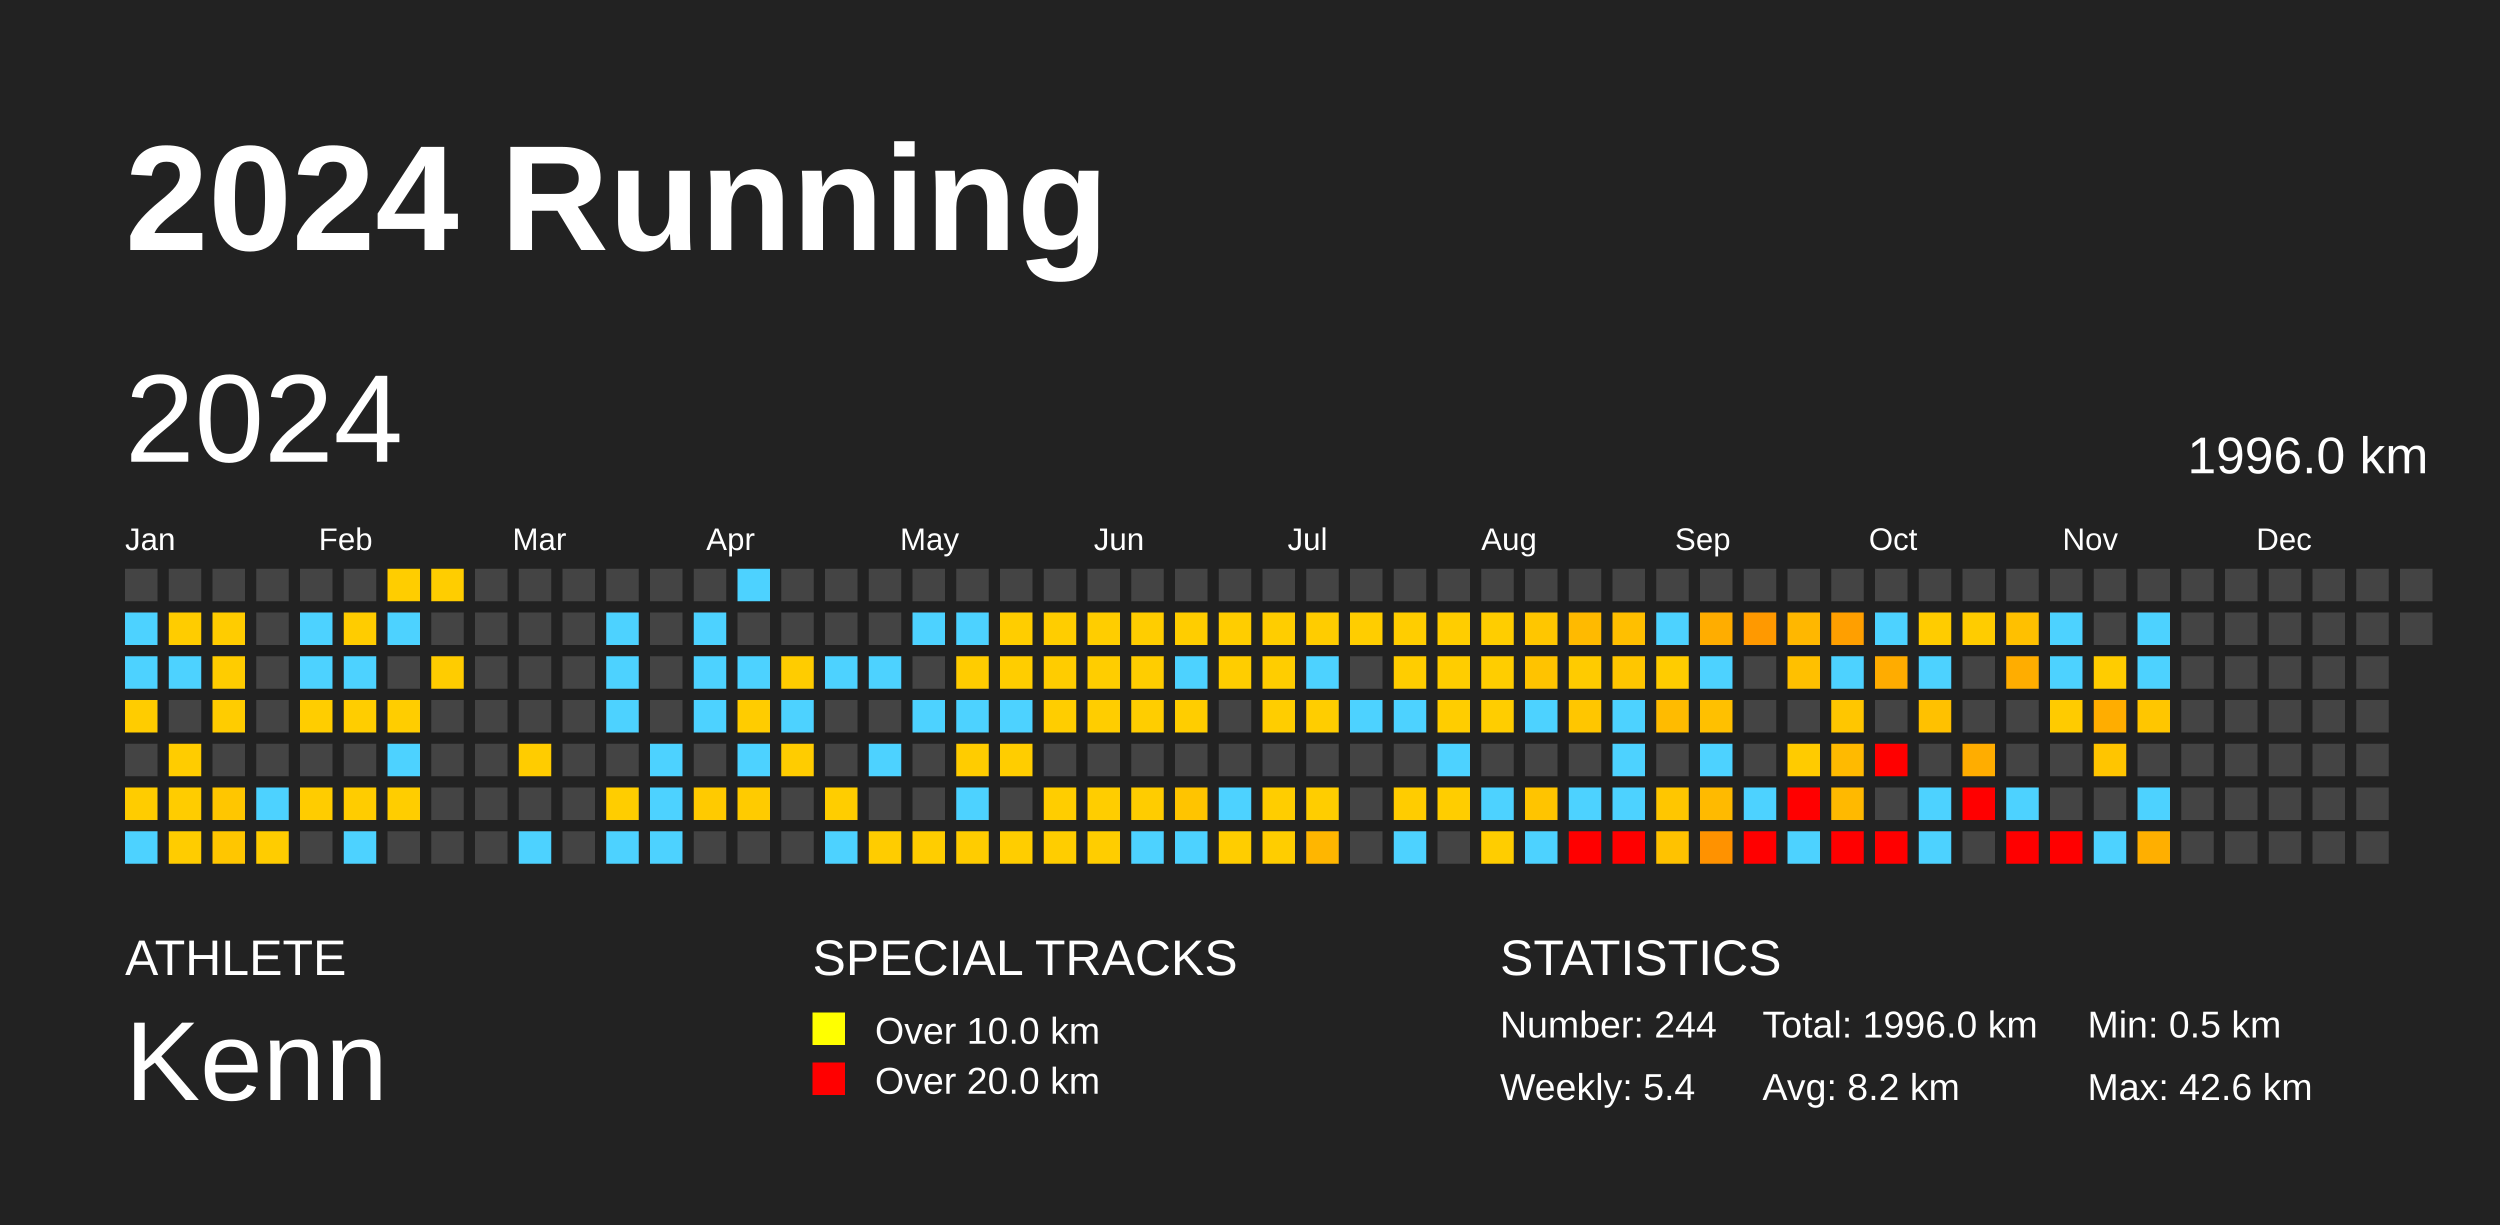
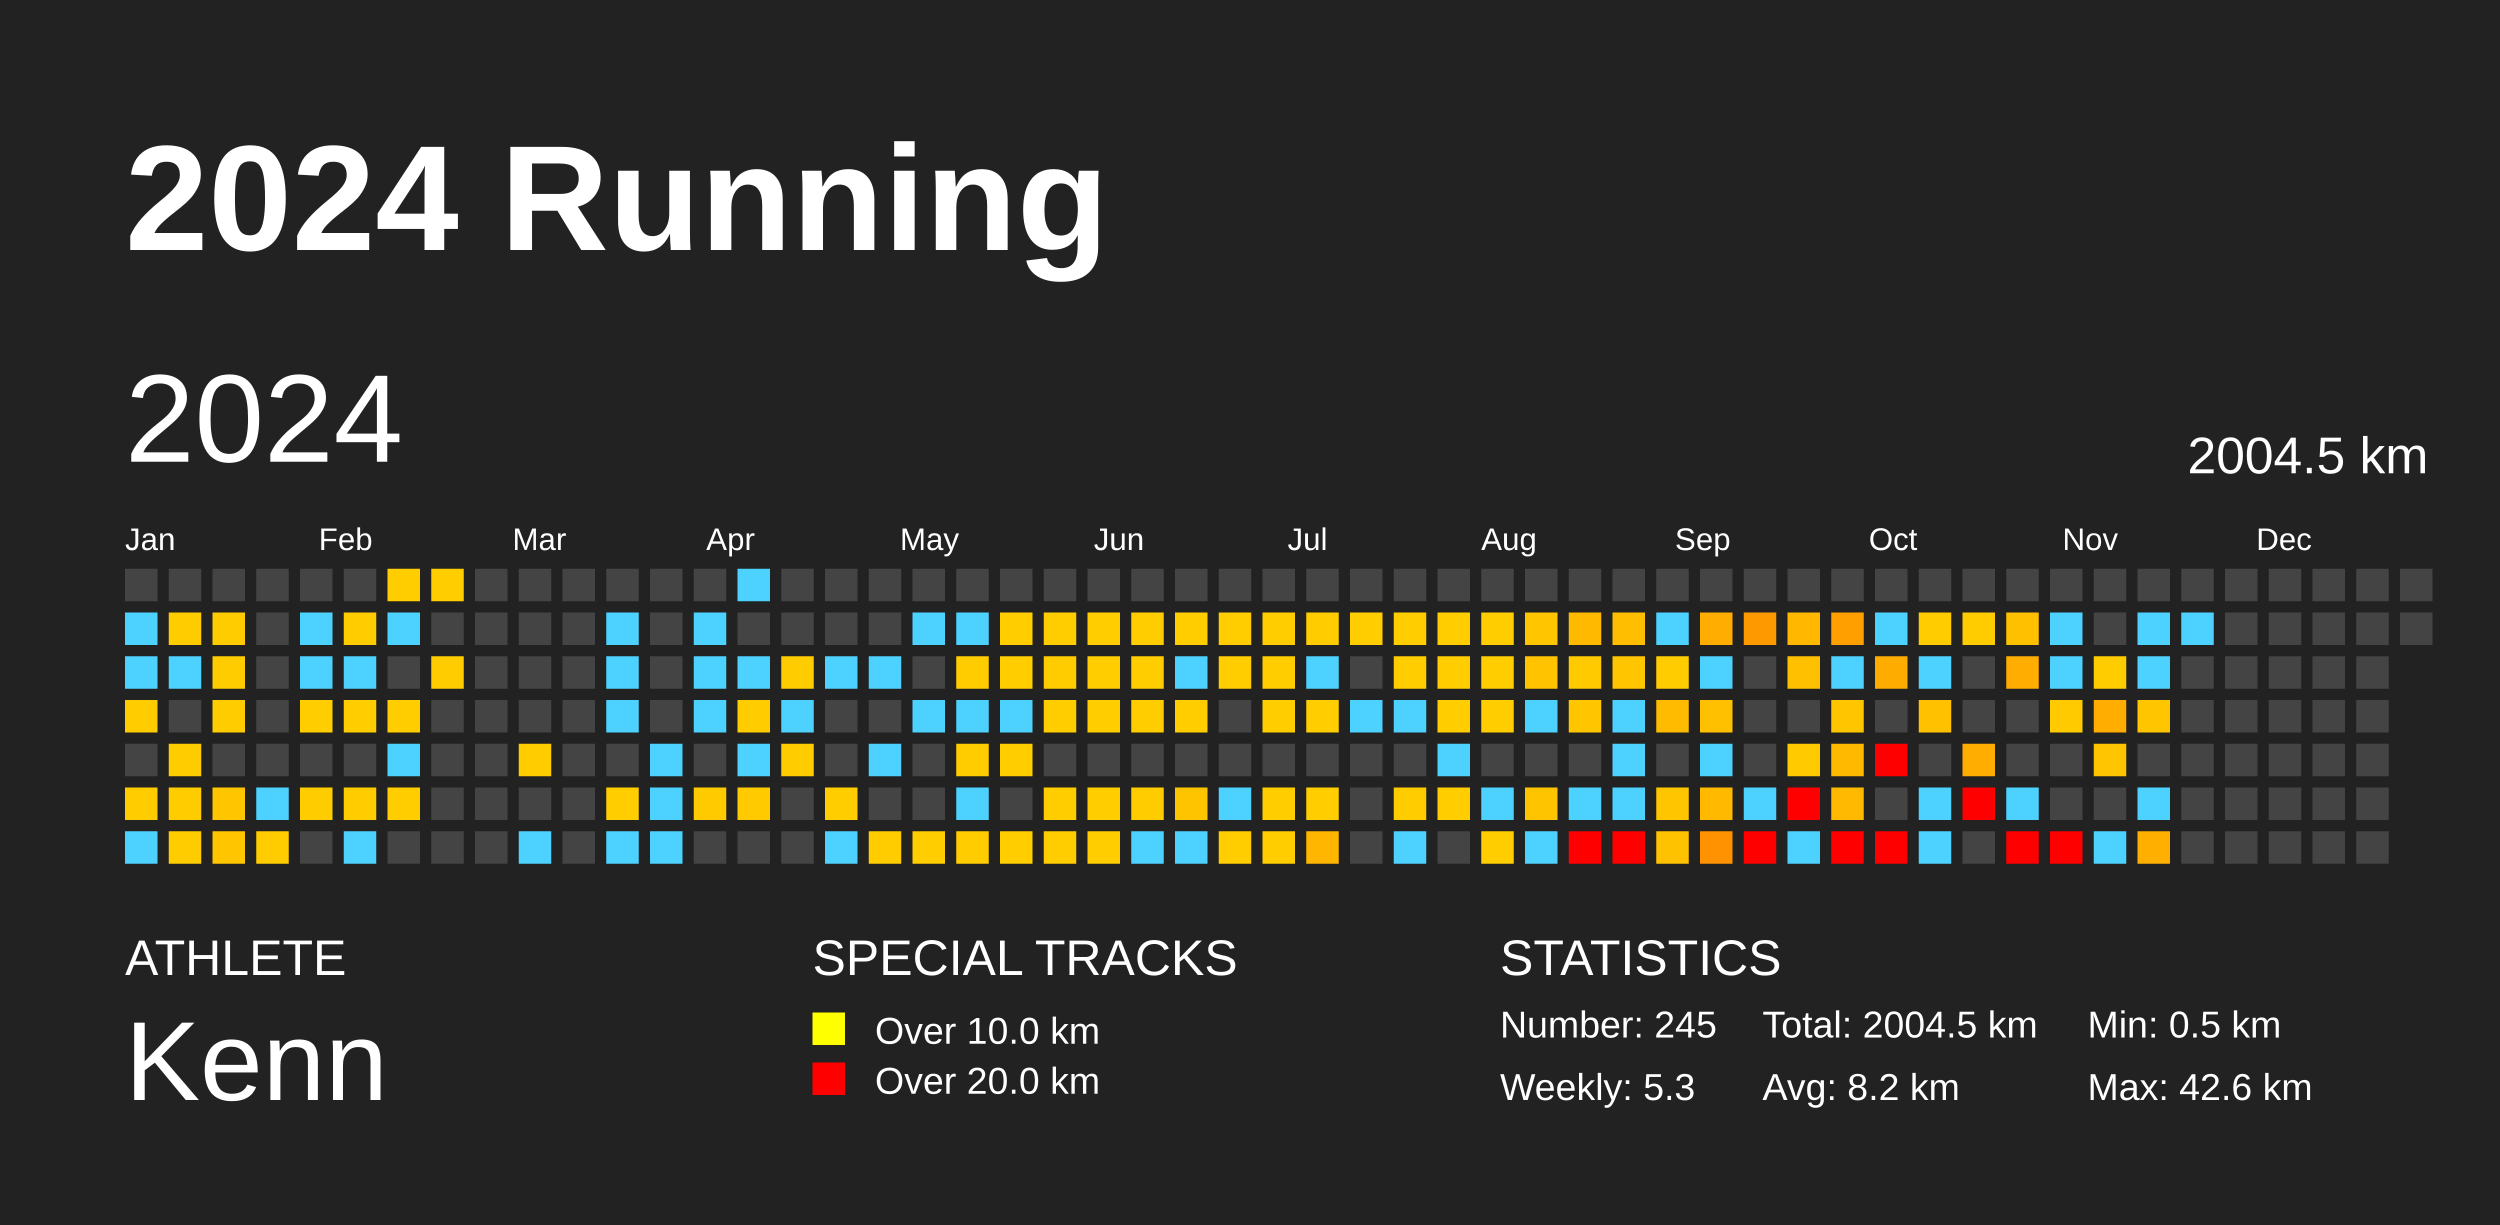
<svg xmlns="http://www.w3.org/2000/svg" baseProfile="full" height="98mm" version="1.1" viewBox="0,0,200,98" width="200mm">
  <defs />
  <rect fill="#222222" height="98" width="200" x="0" y="0" />
  <text fill="#FFFFFF" style="font-size:12px; font-family:Arial; font-weight:bold;" x="10" y="20">2024 Running</text>
  <text fill="#FFFFFF" style="font-size:4px; font-family:Arial" x="10" y="78">ATHLETE</text>
  <text fill="#FFFFFF" style="font-size:9px; font-family:Arial" x="10" y="88">Kenn</text>
  <text fill="#FFFFFF" style="font-size:4px; font-family:Arial" x="65" y="78">SPECIAL TRACKS</text>
  <rect fill="yellow" height="2.6" width="2.6" x="65" y="81" />
  <text fill="#FFFFFF" style="font-size:3px; font-family:Arial" x="70" y="83.5">Over 10.0 km</text>
  <rect fill="red" height="2.6" width="2.6" x="65" y="85" />
  <text fill="#FFFFFF" style="font-size:3px; font-family:Arial" x="70" y="87.5">Over 20.0 km</text>
  <text fill="#FFFFFF" style="font-size:4px; font-family:Arial" x="120" y="78">STATISTICS</text>
-   <text fill="#FFFFFF" style="font-size:3px; font-family:Arial" x="120" y="83">Number: 244</text>
-   <text fill="#FFFFFF" style="font-size:3px; font-family:Arial" x="120" y="88">Weekly: 5.4</text>
-   <text fill="#FFFFFF" style="font-size:3px; font-family:Arial" x="141" y="83">Total: 1996.0 km</text>
+   <text fill="#FFFFFF" style="font-size:3px; font-family:Arial" x="120" y="83">Number: 245</text>
+   <text fill="#FFFFFF" style="font-size:3px; font-family:Arial" x="120" y="88">Weekly: 5.3</text>
+   <text fill="#FFFFFF" style="font-size:3px; font-family:Arial" x="141" y="83">Total: 2004.5 km</text>
  <text fill="#FFFFFF" style="font-size:3px; font-family:Arial" x="141" y="88">Avg: 8.2 km</text>
  <text fill="#FFFFFF" style="font-size:3px; font-family:Arial" x="167" y="83">Min: 0.5 km</text>
  <text fill="#FFFFFF" style="font-size:3px; font-family:Arial" x="167" y="88">Max: 42.6 km</text>
  <text dominant-baseline="hanging" fill="#FFFFFF" style="font-size:10.0px; font-family:Arial;" x="10" y="30">2024</text>
-   <text dominant-baseline="hanging" fill="#FFFFFF" style="font-size:4.125px; font-family:Arial;" x="175" y="35">1996.0 km</text>
+   <text dominant-baseline="hanging" fill="#FFFFFF" style="font-size:4.125px; font-family:Arial;" x="175" y="35">2004.5 km</text>
  <text fill="#FFFFFF" style="font-size:2.5px; font-family:Arial" x="10.0" y="44">Jan</text>
  <text fill="#FFFFFF" style="font-size:2.5px; font-family:Arial" x="25.5" y="44">Feb</text>
  <text fill="#FFFFFF" style="font-size:2.5px; font-family:Arial" x="41.0" y="44">Mar</text>
  <text fill="#FFFFFF" style="font-size:2.5px; font-family:Arial" x="56.5" y="44">Apr</text>
  <text fill="#FFFFFF" style="font-size:2.5px; font-family:Arial" x="72.0" y="44">May</text>
  <text fill="#FFFFFF" style="font-size:2.5px; font-family:Arial" x="87.5" y="44">Jun</text>
  <text fill="#FFFFFF" style="font-size:2.5px; font-family:Arial" x="103.0" y="44">Jul</text>
  <text fill="#FFFFFF" style="font-size:2.5px; font-family:Arial" x="118.5" y="44">Aug</text>
  <text fill="#FFFFFF" style="font-size:2.5px; font-family:Arial" x="134.0" y="44">Sep</text>
  <text fill="#FFFFFF" style="font-size:2.5px; font-family:Arial" x="149.5" y="44">Oct</text>
  <text fill="#FFFFFF" style="font-size:2.5px; font-family:Arial" x="165.0" y="44">Nov</text>
  <text fill="#FFFFFF" style="font-size:2.5px; font-family:Arial" x="180.5" y="44">Dec</text>
  <rect fill="#444444" height="2.6" width="2.6" x="10.0" y="45.5" />
  <rect fill="#4dd2ff" height="2.6" width="2.6" x="10.0" y="49.0" />
  <rect fill="#4dd2ff" height="2.6" width="2.6" x="10.0" y="52.5" />
  <rect fill="#ffcc00" height="2.6" width="2.6" x="10.0" y="56.0" />
  <rect fill="#444444" height="2.6" width="2.6" x="10.0" y="59.5" />
  <rect fill="#ffcc00" height="2.6" width="2.6" x="10.0" y="63.0" />
  <rect fill="#4dd2ff" height="2.6" width="2.6" x="10.0" y="66.5" />
  <rect fill="#444444" height="2.6" width="2.6" x="13.5" y="45.5" />
  <rect fill="#ffcc00" height="2.6" width="2.6" x="13.5" y="49.0" />
  <rect fill="#4dd2ff" height="2.6" width="2.6" x="13.5" y="52.5" />
  <rect fill="#444444" height="2.6" width="2.6" x="13.5" y="56.0" />
  <rect fill="#ffcc00" height="2.6" width="2.6" x="13.5" y="59.5" />
  <rect fill="#ffcc00" height="2.6" width="2.6" x="13.5" y="63.0" />
  <rect fill="#ffcc00" height="2.6" width="2.6" x="13.5" y="66.5" />
  <rect fill="#444444" height="2.6" width="2.6" x="17.0" y="45.5" />
  <rect fill="#ffcc00" height="2.6" width="2.6" x="17.0" y="49.0" />
  <rect fill="#ffcc00" height="2.6" width="2.6" x="17.0" y="52.5" />
  <rect fill="#ffcc00" height="2.6" width="2.6" x="17.0" y="56.0" />
  <rect fill="#444444" height="2.6" width="2.6" x="17.0" y="59.5" />
  <rect fill="#ffc600" height="2.6" width="2.6" x="17.0" y="63.0" />
  <rect fill="#ffc600" height="2.6" width="2.6" x="17.0" y="66.5" />
  <rect fill="#444444" height="2.6" width="2.6" x="20.5" y="45.5" />
  <rect fill="#444444" height="2.6" width="2.6" x="20.5" y="49.0" />
  <rect fill="#444444" height="2.6" width="2.6" x="20.5" y="52.5" />
  <rect fill="#444444" height="2.6" width="2.6" x="20.5" y="56.0" />
  <rect fill="#444444" height="2.6" width="2.6" x="20.5" y="59.5" />
  <rect fill="#4dd2ff" height="2.6" width="2.6" x="20.5" y="63.0" />
  <rect fill="#ffcc00" height="2.6" width="2.6" x="20.5" y="66.5" />
  <rect fill="#444444" height="2.6" width="2.6" x="24.0" y="45.5" />
  <rect fill="#4dd2ff" height="2.6" width="2.6" x="24.0" y="49.0" />
  <rect fill="#4dd2ff" height="2.6" width="2.6" x="24.0" y="52.5" />
  <rect fill="#ffcd00" height="2.6" width="2.6" x="24.0" y="56.0" />
  <rect fill="#444444" height="2.6" width="2.6" x="24.0" y="59.5" />
  <rect fill="#ffcc00" height="2.6" width="2.6" x="24.0" y="63.0" />
  <rect fill="#444444" height="2.6" width="2.6" x="24.0" y="66.5" />
  <rect fill="#444444" height="2.6" width="2.6" x="27.5" y="45.5" />
  <rect fill="#ffcc00" height="2.6" width="2.6" x="27.5" y="49.0" />
  <rect fill="#4dd2ff" height="2.6" width="2.6" x="27.5" y="52.5" />
  <rect fill="#ffcd00" height="2.6" width="2.6" x="27.5" y="56.0" />
  <rect fill="#444444" height="2.6" width="2.6" x="27.5" y="59.5" />
  <rect fill="#ffcc00" height="2.6" width="2.6" x="27.5" y="63.0" />
  <rect fill="#4dd2ff" height="2.6" width="2.6" x="27.5" y="66.5" />
  <rect fill="#ffcd00" height="2.6" width="2.6" x="31.0" y="45.5" />
  <rect fill="#4dd2ff" height="2.6" width="2.6" x="31.0" y="49.0" />
  <rect fill="#444444" height="2.6" width="2.6" x="31.0" y="52.5" />
  <rect fill="#ffcd00" height="2.6" width="2.6" x="31.0" y="56.0" />
  <rect fill="#4dd2ff" height="2.6" width="2.6" x="31.0" y="59.5" />
  <rect fill="#ffcd00" height="2.6" width="2.6" x="31.0" y="63.0" />
  <rect fill="#444444" height="2.6" width="2.6" x="31.0" y="66.5" />
  <rect fill="#ffcd00" height="2.6" width="2.6" x="34.5" y="45.5" />
  <rect fill="#444444" height="2.6" width="2.6" x="34.5" y="49.0" />
  <rect fill="#ffcc00" height="2.6" width="2.6" x="34.5" y="52.5" />
  <rect fill="#444444" height="2.6" width="2.6" x="34.5" y="56.0" />
  <rect fill="#444444" height="2.6" width="2.6" x="34.5" y="59.5" />
  <rect fill="#444444" height="2.6" width="2.6" x="34.5" y="63.0" />
  <rect fill="#444444" height="2.6" width="2.6" x="34.5" y="66.5" />
  <rect fill="#444444" height="2.6" width="2.6" x="38.0" y="45.5" />
  <rect fill="#444444" height="2.6" width="2.6" x="38.0" y="49.0" />
  <rect fill="#444444" height="2.6" width="2.6" x="38.0" y="52.5" />
  <rect fill="#444444" height="2.6" width="2.6" x="38.0" y="56.0" />
  <rect fill="#444444" height="2.6" width="2.6" x="38.0" y="59.5" />
  <rect fill="#444444" height="2.6" width="2.6" x="38.0" y="63.0" />
  <rect fill="#444444" height="2.6" width="2.6" x="38.0" y="66.5" />
  <rect fill="#444444" height="2.6" width="2.6" x="41.5" y="45.5" />
  <rect fill="#444444" height="2.6" width="2.6" x="41.5" y="49.0" />
  <rect fill="#444444" height="2.6" width="2.6" x="41.5" y="52.5" />
  <rect fill="#444444" height="2.6" width="2.6" x="41.5" y="56.0" />
  <rect fill="#ffcc00" height="2.6" width="2.6" x="41.5" y="59.5" />
  <rect fill="#444444" height="2.6" width="2.6" x="41.5" y="63.0" />
  <rect fill="#4dd2ff" height="2.6" width="2.6" x="41.5" y="66.5" />
  <rect fill="#444444" height="2.6" width="2.6" x="45.0" y="45.5" />
  <rect fill="#444444" height="2.6" width="2.6" x="45.0" y="49.0" />
  <rect fill="#444444" height="2.6" width="2.6" x="45.0" y="52.5" />
  <rect fill="#444444" height="2.6" width="2.6" x="45.0" y="56.0" />
  <rect fill="#444444" height="2.6" width="2.6" x="45.0" y="59.5" />
  <rect fill="#444444" height="2.6" width="2.6" x="45.0" y="63.0" />
  <rect fill="#444444" height="2.6" width="2.6" x="45.0" y="66.5" />
  <rect fill="#444444" height="2.6" width="2.6" x="48.5" y="45.5" />
  <rect fill="#4dd2ff" height="2.6" width="2.6" x="48.5" y="49.0" />
  <rect fill="#4dd2ff" height="2.6" width="2.6" x="48.5" y="52.5" />
  <rect fill="#4dd2ff" height="2.6" width="2.6" x="48.5" y="56.0" />
  <rect fill="#444444" height="2.6" width="2.6" x="48.5" y="59.5" />
  <rect fill="#ffcd00" height="2.6" width="2.6" x="48.5" y="63.0" />
  <rect fill="#4dd2ff" height="2.6" width="2.6" x="48.5" y="66.5" />
  <rect fill="#444444" height="2.6" width="2.6" x="52.0" y="45.5" />
  <rect fill="#444444" height="2.6" width="2.6" x="52.0" y="49.0" />
  <rect fill="#444444" height="2.6" width="2.6" x="52.0" y="52.5" />
  <rect fill="#444444" height="2.6" width="2.6" x="52.0" y="56.0" />
  <rect fill="#4dd2ff" height="2.6" width="2.6" x="52.0" y="59.5" />
  <rect fill="#4dd2ff" height="2.6" width="2.6" x="52.0" y="63.0" />
  <rect fill="#4dd2ff" height="2.6" width="2.6" x="52.0" y="66.5" />
  <rect fill="#444444" height="2.6" width="2.6" x="55.5" y="45.5" />
  <rect fill="#4dd2ff" height="2.6" width="2.6" x="55.5" y="49.0" />
  <rect fill="#4dd2ff" height="2.6" width="2.6" x="55.5" y="52.5" />
  <rect fill="#4dd2ff" height="2.6" width="2.6" x="55.5" y="56.0" />
  <rect fill="#444444" height="2.6" width="2.6" x="55.5" y="59.5" />
  <rect fill="#ffca00" height="2.6" width="2.6" x="55.5" y="63.0" />
  <rect fill="#444444" height="2.6" width="2.6" x="55.5" y="66.5" />
  <rect fill="#4dd2ff" height="2.6" width="2.6" x="59.0" y="45.5" />
  <rect fill="#444444" height="2.6" width="2.6" x="59.0" y="49.0" />
  <rect fill="#4dd2ff" height="2.6" width="2.6" x="59.0" y="52.5" />
  <rect fill="#ffcc00" height="2.6" width="2.6" x="59.0" y="56.0" />
  <rect fill="#4dd2ff" height="2.6" width="2.6" x="59.0" y="59.5" />
  <rect fill="#ffcb00" height="2.6" width="2.6" x="59.0" y="63.0" />
  <rect fill="#444444" height="2.6" width="2.6" x="59.0" y="66.5" />
  <rect fill="#444444" height="2.6" width="2.6" x="62.5" y="45.5" />
  <rect fill="#444444" height="2.6" width="2.6" x="62.5" y="49.0" />
  <rect fill="#ffcc00" height="2.6" width="2.6" x="62.5" y="52.5" />
  <rect fill="#4dd2ff" height="2.6" width="2.6" x="62.5" y="56.0" />
  <rect fill="#ffcc00" height="2.6" width="2.6" x="62.5" y="59.5" />
  <rect fill="#444444" height="2.6" width="2.6" x="62.5" y="63.0" />
  <rect fill="#444444" height="2.6" width="2.6" x="62.5" y="66.5" />
  <rect fill="#444444" height="2.6" width="2.6" x="66.0" y="45.5" />
  <rect fill="#444444" height="2.6" width="2.6" x="66.0" y="49.0" />
  <rect fill="#4dd2ff" height="2.6" width="2.6" x="66.0" y="52.5" />
  <rect fill="#444444" height="2.6" width="2.6" x="66.0" y="56.0" />
  <rect fill="#444444" height="2.6" width="2.6" x="66.0" y="59.5" />
  <rect fill="#ffcd00" height="2.6" width="2.6" x="66.0" y="63.0" />
  <rect fill="#4dd2ff" height="2.6" width="2.6" x="66.0" y="66.5" />
  <rect fill="#444444" height="2.6" width="2.6" x="69.5" y="45.5" />
  <rect fill="#444444" height="2.6" width="2.6" x="69.5" y="49.0" />
  <rect fill="#4dd2ff" height="2.6" width="2.6" x="69.5" y="52.5" />
  <rect fill="#444444" height="2.6" width="2.6" x="69.5" y="56.0" />
  <rect fill="#4dd2ff" height="2.6" width="2.6" x="69.5" y="59.5" />
  <rect fill="#444444" height="2.6" width="2.6" x="69.5" y="63.0" />
  <rect fill="#ffcc00" height="2.6" width="2.6" x="69.5" y="66.5" />
  <rect fill="#444444" height="2.6" width="2.6" x="73.0" y="45.5" />
  <rect fill="#4dd2ff" height="2.6" width="2.6" x="73.0" y="49.0" />
  <rect fill="#444444" height="2.6" width="2.6" x="73.0" y="52.5" />
  <rect fill="#4dd2ff" height="2.6" width="2.6" x="73.0" y="56.0" />
  <rect fill="#444444" height="2.6" width="2.6" x="73.0" y="59.5" />
  <rect fill="#444444" height="2.6" width="2.6" x="73.0" y="63.0" />
  <rect fill="#ffcd00" height="2.6" width="2.6" x="73.0" y="66.5" />
  <rect fill="#444444" height="2.6" width="2.6" x="76.5" y="45.5" />
  <rect fill="#4dd2ff" height="2.6" width="2.6" x="76.5" y="49.0" />
  <rect fill="#ffcc00" height="2.6" width="2.6" x="76.5" y="52.5" />
  <rect fill="#4dd2ff" height="2.6" width="2.6" x="76.5" y="56.0" />
  <rect fill="#ffcc00" height="2.6" width="2.6" x="76.5" y="59.5" />
  <rect fill="#4dd2ff" height="2.6" width="2.6" x="76.5" y="63.0" />
  <rect fill="#ffcc00" height="2.6" width="2.6" x="76.5" y="66.5" />
  <rect fill="#444444" height="2.6" width="2.6" x="80.0" y="45.5" />
  <rect fill="#ffcd00" height="2.6" width="2.6" x="80.0" y="49.0" />
  <rect fill="#ffcd00" height="2.6" width="2.6" x="80.0" y="52.5" />
  <rect fill="#4dd2ff" height="2.6" width="2.6" x="80.0" y="56.0" />
  <rect fill="#ffcd00" height="2.6" width="2.6" x="80.0" y="59.5" />
  <rect fill="#444444" height="2.6" width="2.6" x="80.0" y="63.0" />
  <rect fill="#ffcd00" height="2.6" width="2.6" x="80.0" y="66.5" />
  <rect fill="#444444" height="2.6" width="2.6" x="83.5" y="45.5" />
  <rect fill="#ffcd00" height="2.6" width="2.6" x="83.5" y="49.0" />
  <rect fill="#ffcc00" height="2.6" width="2.6" x="83.5" y="52.5" />
  <rect fill="#ffcd00" height="2.6" width="2.6" x="83.5" y="56.0" />
  <rect fill="#444444" height="2.6" width="2.6" x="83.5" y="59.5" />
  <rect fill="#ffcd00" height="2.6" width="2.6" x="83.5" y="63.0" />
  <rect fill="#ffcd00" height="2.6" width="2.6" x="83.5" y="66.5" />
  <rect fill="#444444" height="2.6" width="2.6" x="87.0" y="45.5" />
  <rect fill="#ffcd00" height="2.6" width="2.6" x="87.0" y="49.0" />
  <rect fill="#ffcd00" height="2.6" width="2.6" x="87.0" y="52.5" />
  <rect fill="#ffcd00" height="2.6" width="2.6" x="87.0" y="56.0" />
  <rect fill="#444444" height="2.6" width="2.6" x="87.0" y="59.5" />
  <rect fill="#ffcd00" height="2.6" width="2.6" x="87.0" y="63.0" />
  <rect fill="#ffcd00" height="2.6" width="2.6" x="87.0" y="66.5" />
  <rect fill="#444444" height="2.6" width="2.6" x="90.5" y="45.5" />
  <rect fill="#ffcd00" height="2.6" width="2.6" x="90.5" y="49.0" />
  <rect fill="#ffcd00" height="2.6" width="2.6" x="90.5" y="52.5" />
  <rect fill="#ffcd00" height="2.6" width="2.6" x="90.5" y="56.0" />
  <rect fill="#444444" height="2.6" width="2.6" x="90.5" y="59.5" />
  <rect fill="#ffcc00" height="2.6" width="2.6" x="90.5" y="63.0" />
  <rect fill="#4dd2ff" height="2.6" width="2.6" x="90.5" y="66.5" />
  <rect fill="#444444" height="2.6" width="2.6" x="94.0" y="45.5" />
  <rect fill="#ffcd00" height="2.6" width="2.6" x="94.0" y="49.0" />
  <rect fill="#4dd2ff" height="2.6" width="2.6" x="94.0" y="52.5" />
  <rect fill="#ffcd00" height="2.6" width="2.6" x="94.0" y="56.0" />
  <rect fill="#444444" height="2.6" width="2.6" x="94.0" y="59.5" />
  <rect fill="#ffc400" height="2.6" width="2.6" x="94.0" y="63.0" />
  <rect fill="#4dd2ff" height="2.6" width="2.6" x="94.0" y="66.5" />
  <rect fill="#444444" height="2.6" width="2.6" x="97.5" y="45.5" />
  <rect fill="#ffcd00" height="2.6" width="2.6" x="97.5" y="49.0" />
  <rect fill="#ffcd00" height="2.6" width="2.6" x="97.5" y="52.5" />
  <rect fill="#444444" height="2.6" width="2.6" x="97.5" y="56.0" />
  <rect fill="#444444" height="2.6" width="2.6" x="97.5" y="59.5" />
  <rect fill="#4dd2ff" height="2.6" width="2.6" x="97.5" y="63.0" />
  <rect fill="#ffcd00" height="2.6" width="2.6" x="97.5" y="66.5" />
  <rect fill="#444444" height="2.6" width="2.6" x="101.0" y="45.5" />
  <rect fill="#ffcd00" height="2.6" width="2.6" x="101.0" y="49.0" />
  <rect fill="#ffcd00" height="2.6" width="2.6" x="101.0" y="52.5" />
  <rect fill="#ffcd00" height="2.6" width="2.6" x="101.0" y="56.0" />
  <rect fill="#444444" height="2.6" width="2.6" x="101.0" y="59.5" />
  <rect fill="#ffcd00" height="2.6" width="2.6" x="101.0" y="63.0" />
  <rect fill="#ffcd00" height="2.6" width="2.6" x="101.0" y="66.5" />
  <rect fill="#444444" height="2.6" width="2.6" x="104.5" y="45.5" />
  <rect fill="#ffcc00" height="2.6" width="2.6" x="104.5" y="49.0" />
  <rect fill="#4dd2ff" height="2.6" width="2.6" x="104.5" y="52.5" />
  <rect fill="#ffcd00" height="2.6" width="2.6" x="104.5" y="56.0" />
  <rect fill="#444444" height="2.6" width="2.6" x="104.5" y="59.5" />
  <rect fill="#ffcd00" height="2.6" width="2.6" x="104.5" y="63.0" />
  <rect fill="#ffb600" height="2.6" width="2.6" x="104.5" y="66.5" />
  <rect fill="#444444" height="2.6" width="2.6" x="108.0" y="45.5" />
  <rect fill="#ffcd00" height="2.6" width="2.6" x="108.0" y="49.0" />
  <rect fill="#444444" height="2.6" width="2.6" x="108.0" y="52.5" />
  <rect fill="#4dd2ff" height="2.6" width="2.6" x="108.0" y="56.0" />
  <rect fill="#444444" height="2.6" width="2.6" x="108.0" y="59.5" />
  <rect fill="#444444" height="2.6" width="2.6" x="108.0" y="63.0" />
  <rect fill="#444444" height="2.6" width="2.6" x="108.0" y="66.5" />
  <rect fill="#444444" height="2.6" width="2.6" x="111.5" y="45.5" />
  <rect fill="#ffcd00" height="2.6" width="2.6" x="111.5" y="49.0" />
  <rect fill="#ffcd00" height="2.6" width="2.6" x="111.5" y="52.5" />
  <rect fill="#4dd2ff" height="2.6" width="2.6" x="111.5" y="56.0" />
  <rect fill="#444444" height="2.6" width="2.6" x="111.5" y="59.5" />
  <rect fill="#ffcc00" height="2.6" width="2.6" x="111.5" y="63.0" />
  <rect fill="#4dd2ff" height="2.6" width="2.6" x="111.5" y="66.5" />
  <rect fill="#444444" height="2.6" width="2.6" x="115.0" y="45.5" />
  <rect fill="#ffcd00" height="2.6" width="2.6" x="115.0" y="49.0" />
  <rect fill="#ffcd00" height="2.6" width="2.6" x="115.0" y="52.5" />
  <rect fill="#ffcd00" height="2.6" width="2.6" x="115.0" y="56.0" />
  <rect fill="#4dd2ff" height="2.6" width="2.6" x="115.0" y="59.5" />
  <rect fill="#ffcd00" height="2.6" width="2.6" x="115.0" y="63.0" />
  <rect fill="#444444" height="2.6" width="2.6" x="115.0" y="66.5" />
  <rect fill="#444444" height="2.6" width="2.6" x="118.5" y="45.5" />
  <rect fill="#ffcd00" height="2.6" width="2.6" x="118.5" y="49.0" />
  <rect fill="#ffcd00" height="2.6" width="2.6" x="118.5" y="52.5" />
  <rect fill="#ffcd00" height="2.6" width="2.6" x="118.5" y="56.0" />
  <rect fill="#444444" height="2.6" width="2.6" x="118.5" y="59.5" />
  <rect fill="#4dd2ff" height="2.6" width="2.6" x="118.5" y="63.0" />
  <rect fill="#ffcd00" height="2.6" width="2.6" x="118.5" y="66.5" />
  <rect fill="#444444" height="2.6" width="2.6" x="122.0" y="45.5" />
  <rect fill="#ffc600" height="2.6" width="2.6" x="122.0" y="49.0" />
  <rect fill="#ffc300" height="2.6" width="2.6" x="122.0" y="52.5" />
  <rect fill="#4dd2ff" height="2.6" width="2.6" x="122.0" y="56.0" />
  <rect fill="#444444" height="2.6" width="2.6" x="122.0" y="59.5" />
  <rect fill="#ffc400" height="2.6" width="2.6" x="122.0" y="63.0" />
  <rect fill="#4dd2ff" height="2.6" width="2.6" x="122.0" y="66.5" />
  <rect fill="#444444" height="2.6" width="2.6" x="125.5" y="45.5" />
  <rect fill="#ffba00" height="2.6" width="2.6" x="125.5" y="49.0" />
  <rect fill="#ffcb00" height="2.6" width="2.6" x="125.5" y="52.5" />
  <rect fill="#ffc600" height="2.6" width="2.6" x="125.5" y="56.0" />
  <rect fill="#444444" height="2.6" width="2.6" x="125.5" y="59.5" />
  <rect fill="#4dd2ff" height="2.6" width="2.6" x="125.5" y="63.0" />
  <rect fill="red" height="2.6" width="2.6" x="125.5" y="66.5" />
  <rect fill="#444444" height="2.6" width="2.6" x="129.0" y="45.5" />
  <rect fill="#ffbf00" height="2.6" width="2.6" x="129.0" y="49.0" />
  <rect fill="#ffc600" height="2.6" width="2.6" x="129.0" y="52.5" />
  <rect fill="#4dd2ff" height="2.6" width="2.6" x="129.0" y="56.0" />
  <rect fill="#4dd2ff" height="2.6" width="2.6" x="129.0" y="59.5" />
  <rect fill="#4dd2ff" height="2.6" width="2.6" x="129.0" y="63.0" />
  <rect fill="red" height="2.6" width="2.6" x="129.0" y="66.5" />
  <rect fill="#444444" height="2.6" width="2.6" x="132.5" y="45.5" />
  <rect fill="#4dd2ff" height="2.6" width="2.6" x="132.5" y="49.0" />
  <rect fill="#ffcc00" height="2.6" width="2.6" x="132.5" y="52.5" />
  <rect fill="#ffbb00" height="2.6" width="2.6" x="132.5" y="56.0" />
  <rect fill="#444444" height="2.6" width="2.6" x="132.5" y="59.5" />
  <rect fill="#ffc600" height="2.6" width="2.6" x="132.5" y="63.0" />
  <rect fill="#ffc200" height="2.6" width="2.6" x="132.5" y="66.5" />
  <rect fill="#444444" height="2.6" width="2.6" x="136.0" y="45.5" />
  <rect fill="#ffad00" height="2.6" width="2.6" x="136.0" y="49.0" />
  <rect fill="#4dd2ff" height="2.6" width="2.6" x="136.0" y="52.5" />
  <rect fill="#ffc000" height="2.6" width="2.6" x="136.0" y="56.0" />
  <rect fill="#4dd2ff" height="2.6" width="2.6" x="136.0" y="59.5" />
  <rect fill="#ffba00" height="2.6" width="2.6" x="136.0" y="63.0" />
  <rect fill="#ff9200" height="2.6" width="2.6" x="136.0" y="66.5" />
  <rect fill="#444444" height="2.6" width="2.6" x="139.5" y="45.5" />
  <rect fill="#ff9900" height="2.6" width="2.6" x="139.5" y="49.0" />
  <rect fill="#444444" height="2.6" width="2.6" x="139.5" y="52.5" />
  <rect fill="#444444" height="2.6" width="2.6" x="139.5" y="56.0" />
  <rect fill="#444444" height="2.6" width="2.6" x="139.5" y="59.5" />
  <rect fill="#4dd2ff" height="2.6" width="2.6" x="139.5" y="63.0" />
  <rect fill="red" height="2.6" width="2.6" x="139.5" y="66.5" />
  <rect fill="#444444" height="2.6" width="2.6" x="143.0" y="45.5" />
  <rect fill="#ffb700" height="2.6" width="2.6" x="143.0" y="49.0" />
  <rect fill="#ffc000" height="2.6" width="2.6" x="143.0" y="52.5" />
  <rect fill="#444444" height="2.6" width="2.6" x="143.0" y="56.0" />
  <rect fill="#ffcb00" height="2.6" width="2.6" x="143.0" y="59.5" />
  <rect fill="red" height="2.6" width="2.6" x="143.0" y="63.0" />
  <rect fill="#4dd2ff" height="2.6" width="2.6" x="143.0" y="66.5" />
  <rect fill="#444444" height="2.6" width="2.6" x="146.5" y="45.5" />
  <rect fill="#ff9f00" height="2.6" width="2.6" x="146.5" y="49.0" />
  <rect fill="#4dd2ff" height="2.6" width="2.6" x="146.5" y="52.5" />
  <rect fill="#ffc600" height="2.6" width="2.6" x="146.5" y="56.0" />
  <rect fill="#ffba00" height="2.6" width="2.6" x="146.5" y="59.5" />
  <rect fill="#ffb900" height="2.6" width="2.6" x="146.5" y="63.0" />
  <rect fill="red" height="2.6" width="2.6" x="146.5" y="66.5" />
  <rect fill="#444444" height="2.6" width="2.6" x="150.0" y="45.5" />
  <rect fill="#4dd2ff" height="2.6" width="2.6" x="150.0" y="49.0" />
  <rect fill="#ffac00" height="2.6" width="2.6" x="150.0" y="52.5" />
  <rect fill="#444444" height="2.6" width="2.6" x="150.0" y="56.0" />
  <rect fill="red" height="2.6" width="2.6" x="150.0" y="59.5" />
  <rect fill="#444444" height="2.6" width="2.6" x="150.0" y="63.0" />
  <rect fill="red" height="2.6" width="2.6" x="150.0" y="66.5" />
  <rect fill="#444444" height="2.6" width="2.6" x="153.5" y="45.5" />
  <rect fill="#ffcc00" height="2.6" width="2.6" x="153.5" y="49.0" />
  <rect fill="#4dd2ff" height="2.6" width="2.6" x="153.5" y="52.5" />
  <rect fill="#ffc100" height="2.6" width="2.6" x="153.5" y="56.0" />
  <rect fill="#444444" height="2.6" width="2.6" x="153.5" y="59.5" />
  <rect fill="#4dd2ff" height="2.6" width="2.6" x="153.5" y="63.0" />
  <rect fill="#4dd2ff" height="2.6" width="2.6" x="153.5" y="66.5" />
  <rect fill="#444444" height="2.6" width="2.6" x="157.0" y="45.5" />
  <rect fill="#ffcc00" height="2.6" width="2.6" x="157.0" y="49.0" />
  <rect fill="#444444" height="2.6" width="2.6" x="157.0" y="52.5" />
  <rect fill="#444444" height="2.6" width="2.6" x="157.0" y="56.0" />
  <rect fill="#ffad00" height="2.6" width="2.6" x="157.0" y="59.5" />
  <rect fill="red" height="2.6" width="2.6" x="157.0" y="63.0" />
  <rect fill="#444444" height="2.6" width="2.6" x="157.0" y="66.5" />
  <rect fill="#444444" height="2.6" width="2.6" x="160.5" y="45.5" />
  <rect fill="#ffc000" height="2.6" width="2.6" x="160.5" y="49.0" />
  <rect fill="#ffad00" height="2.6" width="2.6" x="160.5" y="52.5" />
  <rect fill="#444444" height="2.6" width="2.6" x="160.5" y="56.0" />
  <rect fill="#444444" height="2.6" width="2.6" x="160.5" y="59.5" />
  <rect fill="#4dd2ff" height="2.6" width="2.6" x="160.5" y="63.0" />
  <rect fill="red" height="2.6" width="2.6" x="160.5" y="66.5" />
  <rect fill="#444444" height="2.6" width="2.6" x="164.0" y="45.5" />
  <rect fill="#4dd2ff" height="2.6" width="2.6" x="164.0" y="49.0" />
  <rect fill="#4dd2ff" height="2.6" width="2.6" x="164.0" y="52.5" />
  <rect fill="#ffcb00" height="2.6" width="2.6" x="164.0" y="56.0" />
  <rect fill="#444444" height="2.6" width="2.6" x="164.0" y="59.5" />
  <rect fill="#444444" height="2.6" width="2.6" x="164.0" y="63.0" />
  <rect fill="red" height="2.6" width="2.6" x="164.0" y="66.5" />
  <rect fill="#444444" height="2.6" width="2.6" x="167.5" y="45.5" />
  <rect fill="#444444" height="2.6" width="2.6" x="167.5" y="49.0" />
  <rect fill="#ffcc00" height="2.6" width="2.6" x="167.5" y="52.5" />
  <rect fill="#ffad00" height="2.6" width="2.6" x="167.5" y="56.0" />
  <rect fill="#ffc500" height="2.6" width="2.6" x="167.5" y="59.5" />
  <rect fill="#444444" height="2.6" width="2.6" x="167.5" y="63.0" />
  <rect fill="#4dd2ff" height="2.6" width="2.6" x="167.5" y="66.5" />
  <rect fill="#444444" height="2.6" width="2.6" x="171.0" y="45.5" />
  <rect fill="#4dd2ff" height="2.6" width="2.6" x="171.0" y="49.0" />
  <rect fill="#4dd2ff" height="2.6" width="2.6" x="171.0" y="52.5" />
  <rect fill="#ffc600" height="2.6" width="2.6" x="171.0" y="56.0" />
  <rect fill="#444444" height="2.6" width="2.6" x="171.0" y="59.5" />
  <rect fill="#4dd2ff" height="2.6" width="2.6" x="171.0" y="63.0" />
  <rect fill="#ffaf00" height="2.6" width="2.6" x="171.0" y="66.5" />
  <rect fill="#444444" height="2.6" width="2.6" x="174.5" y="45.5" />
-   <rect fill="#444444" height="2.6" width="2.6" x="174.5" y="49.0" />
+   <rect fill="#4dd2ff" height="2.6" width="2.6" x="174.5" y="49.0" />
  <rect fill="#444444" height="2.6" width="2.6" x="174.5" y="52.5" />
  <rect fill="#444444" height="2.6" width="2.6" x="174.5" y="56.0" />
  <rect fill="#444444" height="2.6" width="2.6" x="174.5" y="59.5" />
  <rect fill="#444444" height="2.6" width="2.6" x="174.5" y="63.0" />
  <rect fill="#444444" height="2.6" width="2.6" x="174.5" y="66.5" />
  <rect fill="#444444" height="2.6" width="2.6" x="178.0" y="45.5" />
  <rect fill="#444444" height="2.6" width="2.6" x="178.0" y="49.0" />
  <rect fill="#444444" height="2.6" width="2.6" x="178.0" y="52.5" />
  <rect fill="#444444" height="2.6" width="2.6" x="178.0" y="56.0" />
  <rect fill="#444444" height="2.6" width="2.6" x="178.0" y="59.5" />
  <rect fill="#444444" height="2.6" width="2.6" x="178.0" y="63.0" />
  <rect fill="#444444" height="2.6" width="2.6" x="178.0" y="66.5" />
  <rect fill="#444444" height="2.6" width="2.6" x="181.5" y="45.5" />
  <rect fill="#444444" height="2.6" width="2.6" x="181.5" y="49.0" />
  <rect fill="#444444" height="2.6" width="2.6" x="181.5" y="52.5" />
  <rect fill="#444444" height="2.6" width="2.6" x="181.5" y="56.0" />
  <rect fill="#444444" height="2.6" width="2.6" x="181.5" y="59.5" />
  <rect fill="#444444" height="2.6" width="2.6" x="181.5" y="63.0" />
  <rect fill="#444444" height="2.6" width="2.6" x="181.5" y="66.5" />
  <rect fill="#444444" height="2.6" width="2.6" x="185.0" y="45.5" />
  <rect fill="#444444" height="2.6" width="2.6" x="185.0" y="49.0" />
  <rect fill="#444444" height="2.6" width="2.6" x="185.0" y="52.5" />
  <rect fill="#444444" height="2.6" width="2.6" x="185.0" y="56.0" />
  <rect fill="#444444" height="2.6" width="2.6" x="185.0" y="59.5" />
  <rect fill="#444444" height="2.6" width="2.6" x="185.0" y="63.0" />
  <rect fill="#444444" height="2.6" width="2.6" x="185.0" y="66.5" />
  <rect fill="#444444" height="2.6" width="2.6" x="188.5" y="45.5" />
  <rect fill="#444444" height="2.6" width="2.6" x="188.5" y="49.0" />
  <rect fill="#444444" height="2.6" width="2.6" x="188.5" y="52.5" />
  <rect fill="#444444" height="2.6" width="2.6" x="188.5" y="56.0" />
  <rect fill="#444444" height="2.6" width="2.6" x="188.5" y="59.5" />
  <rect fill="#444444" height="2.6" width="2.6" x="188.5" y="63.0" />
  <rect fill="#444444" height="2.6" width="2.6" x="188.5" y="66.5" />
  <rect fill="#444444" height="2.6" width="2.6" x="192.0" y="45.5" />
  <rect fill="#444444" height="2.6" width="2.6" x="192.0" y="49.0" />
</svg>
